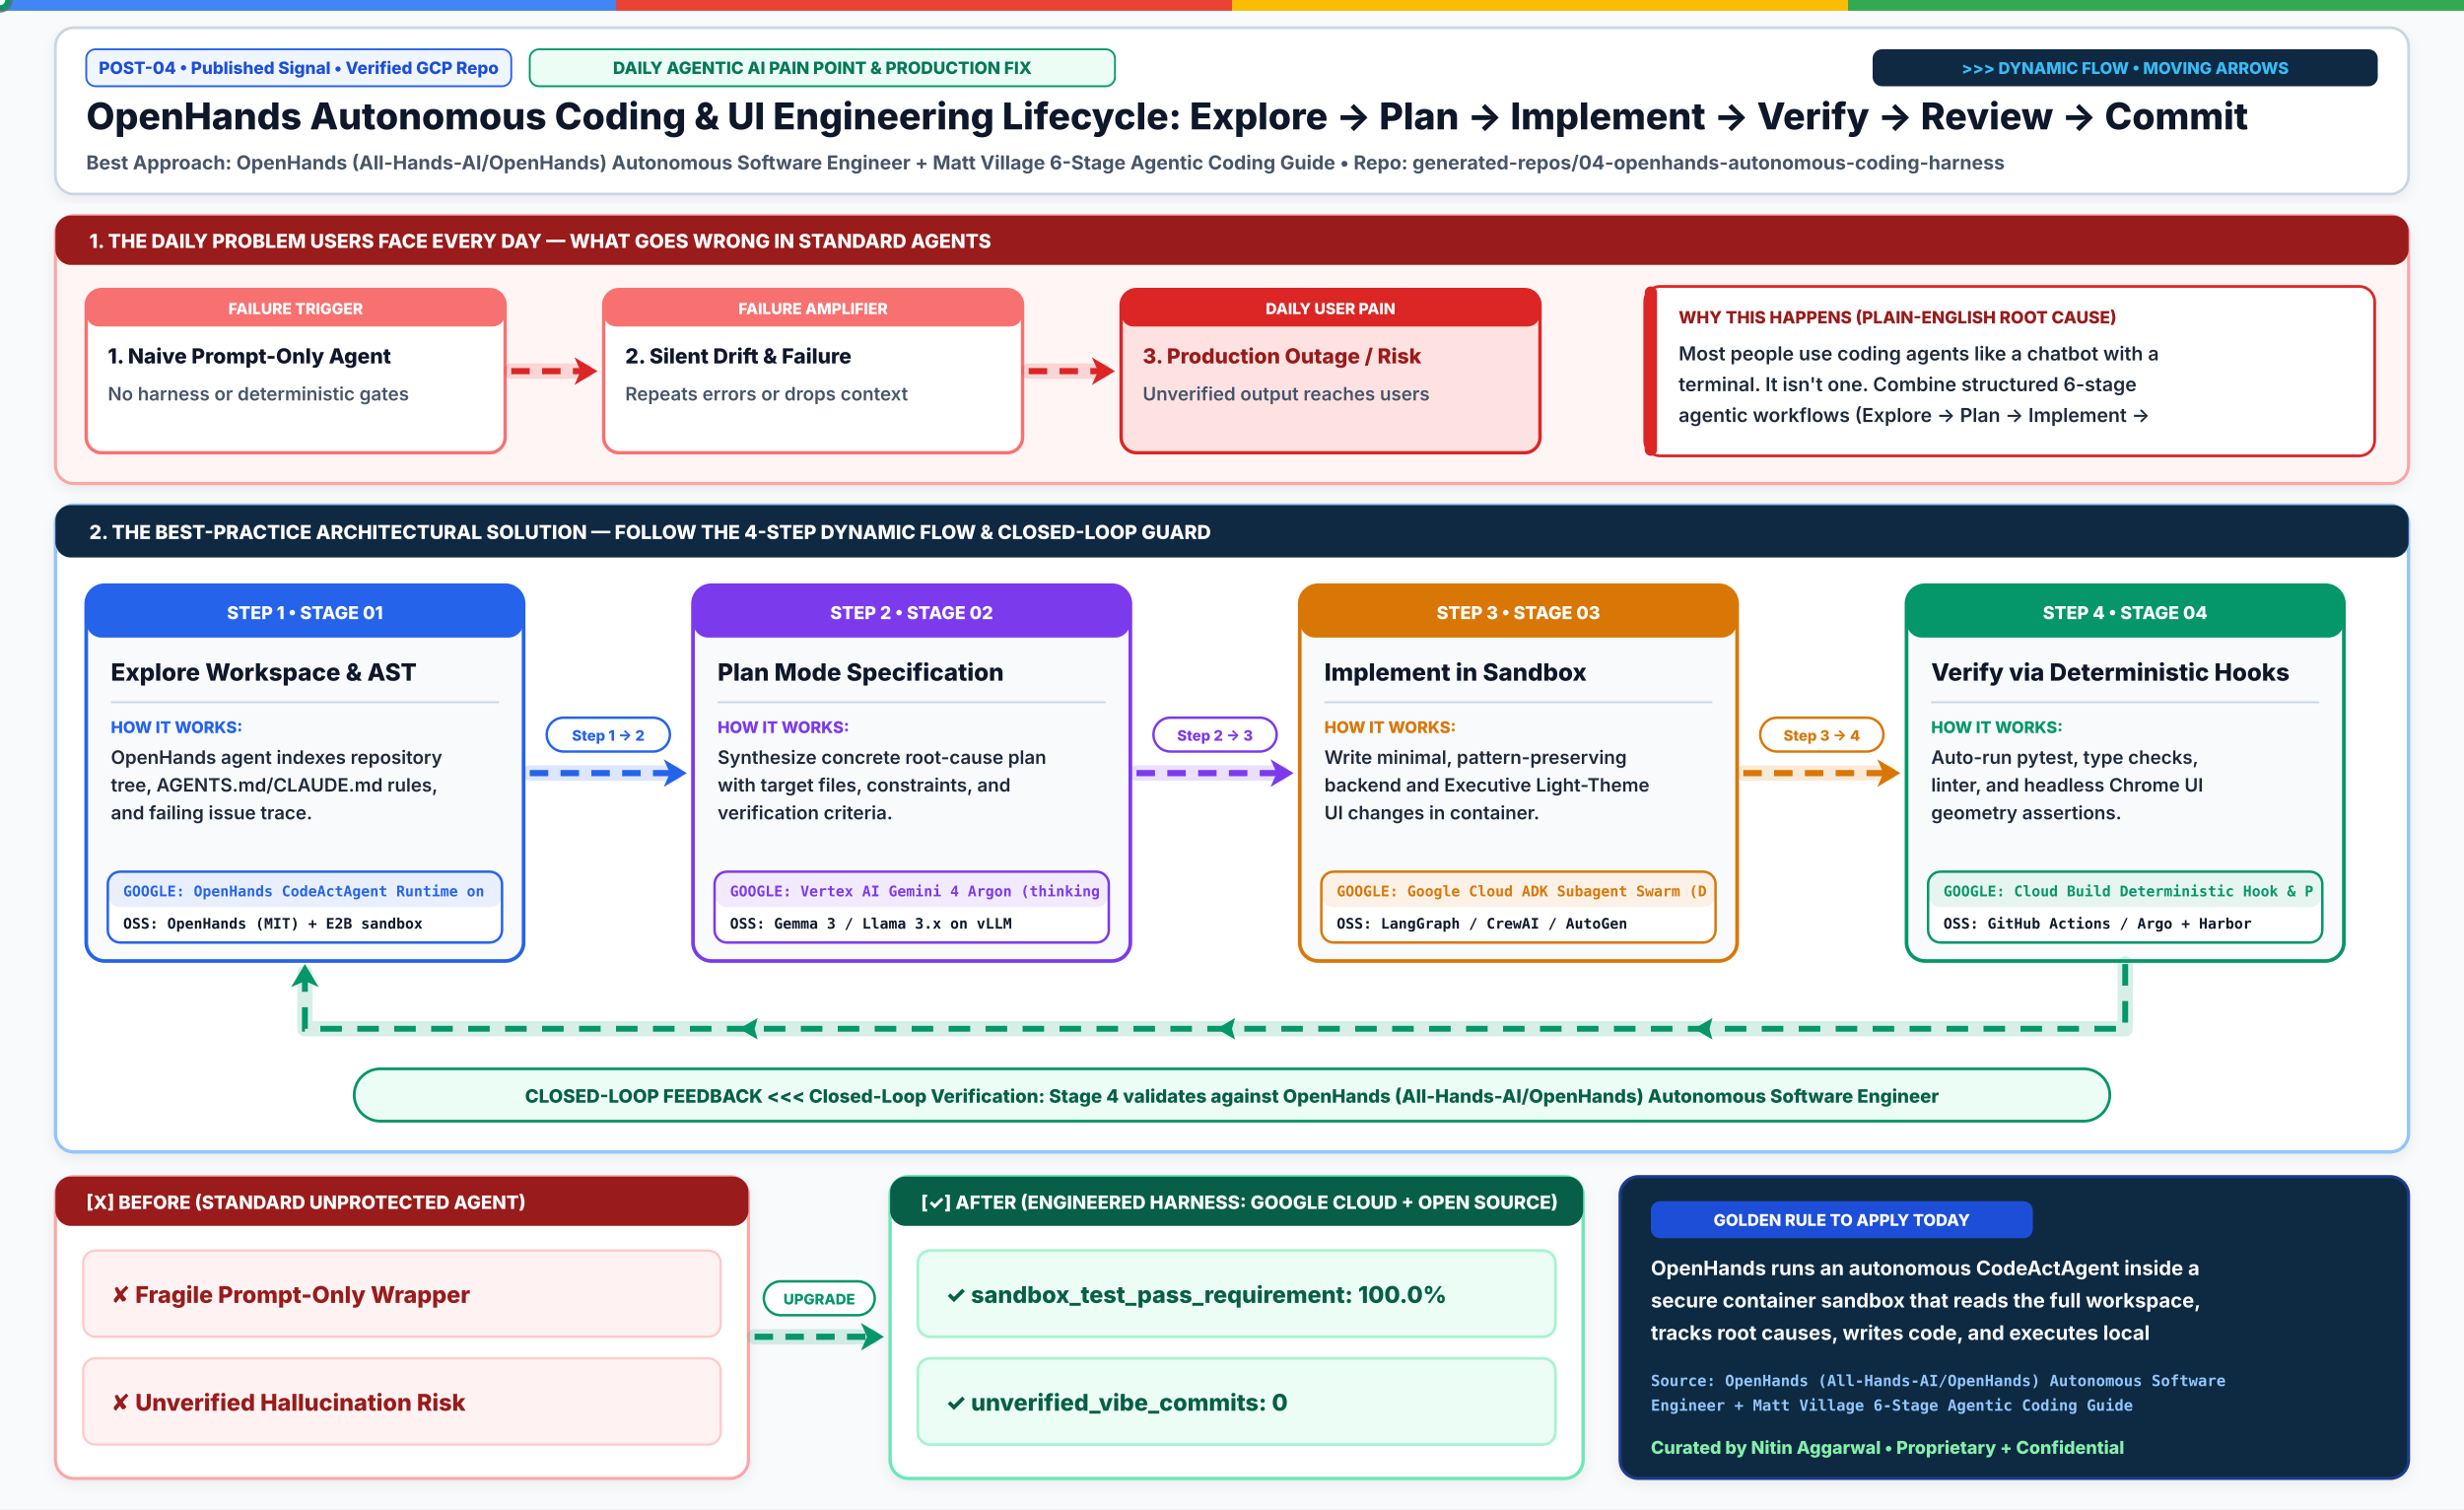
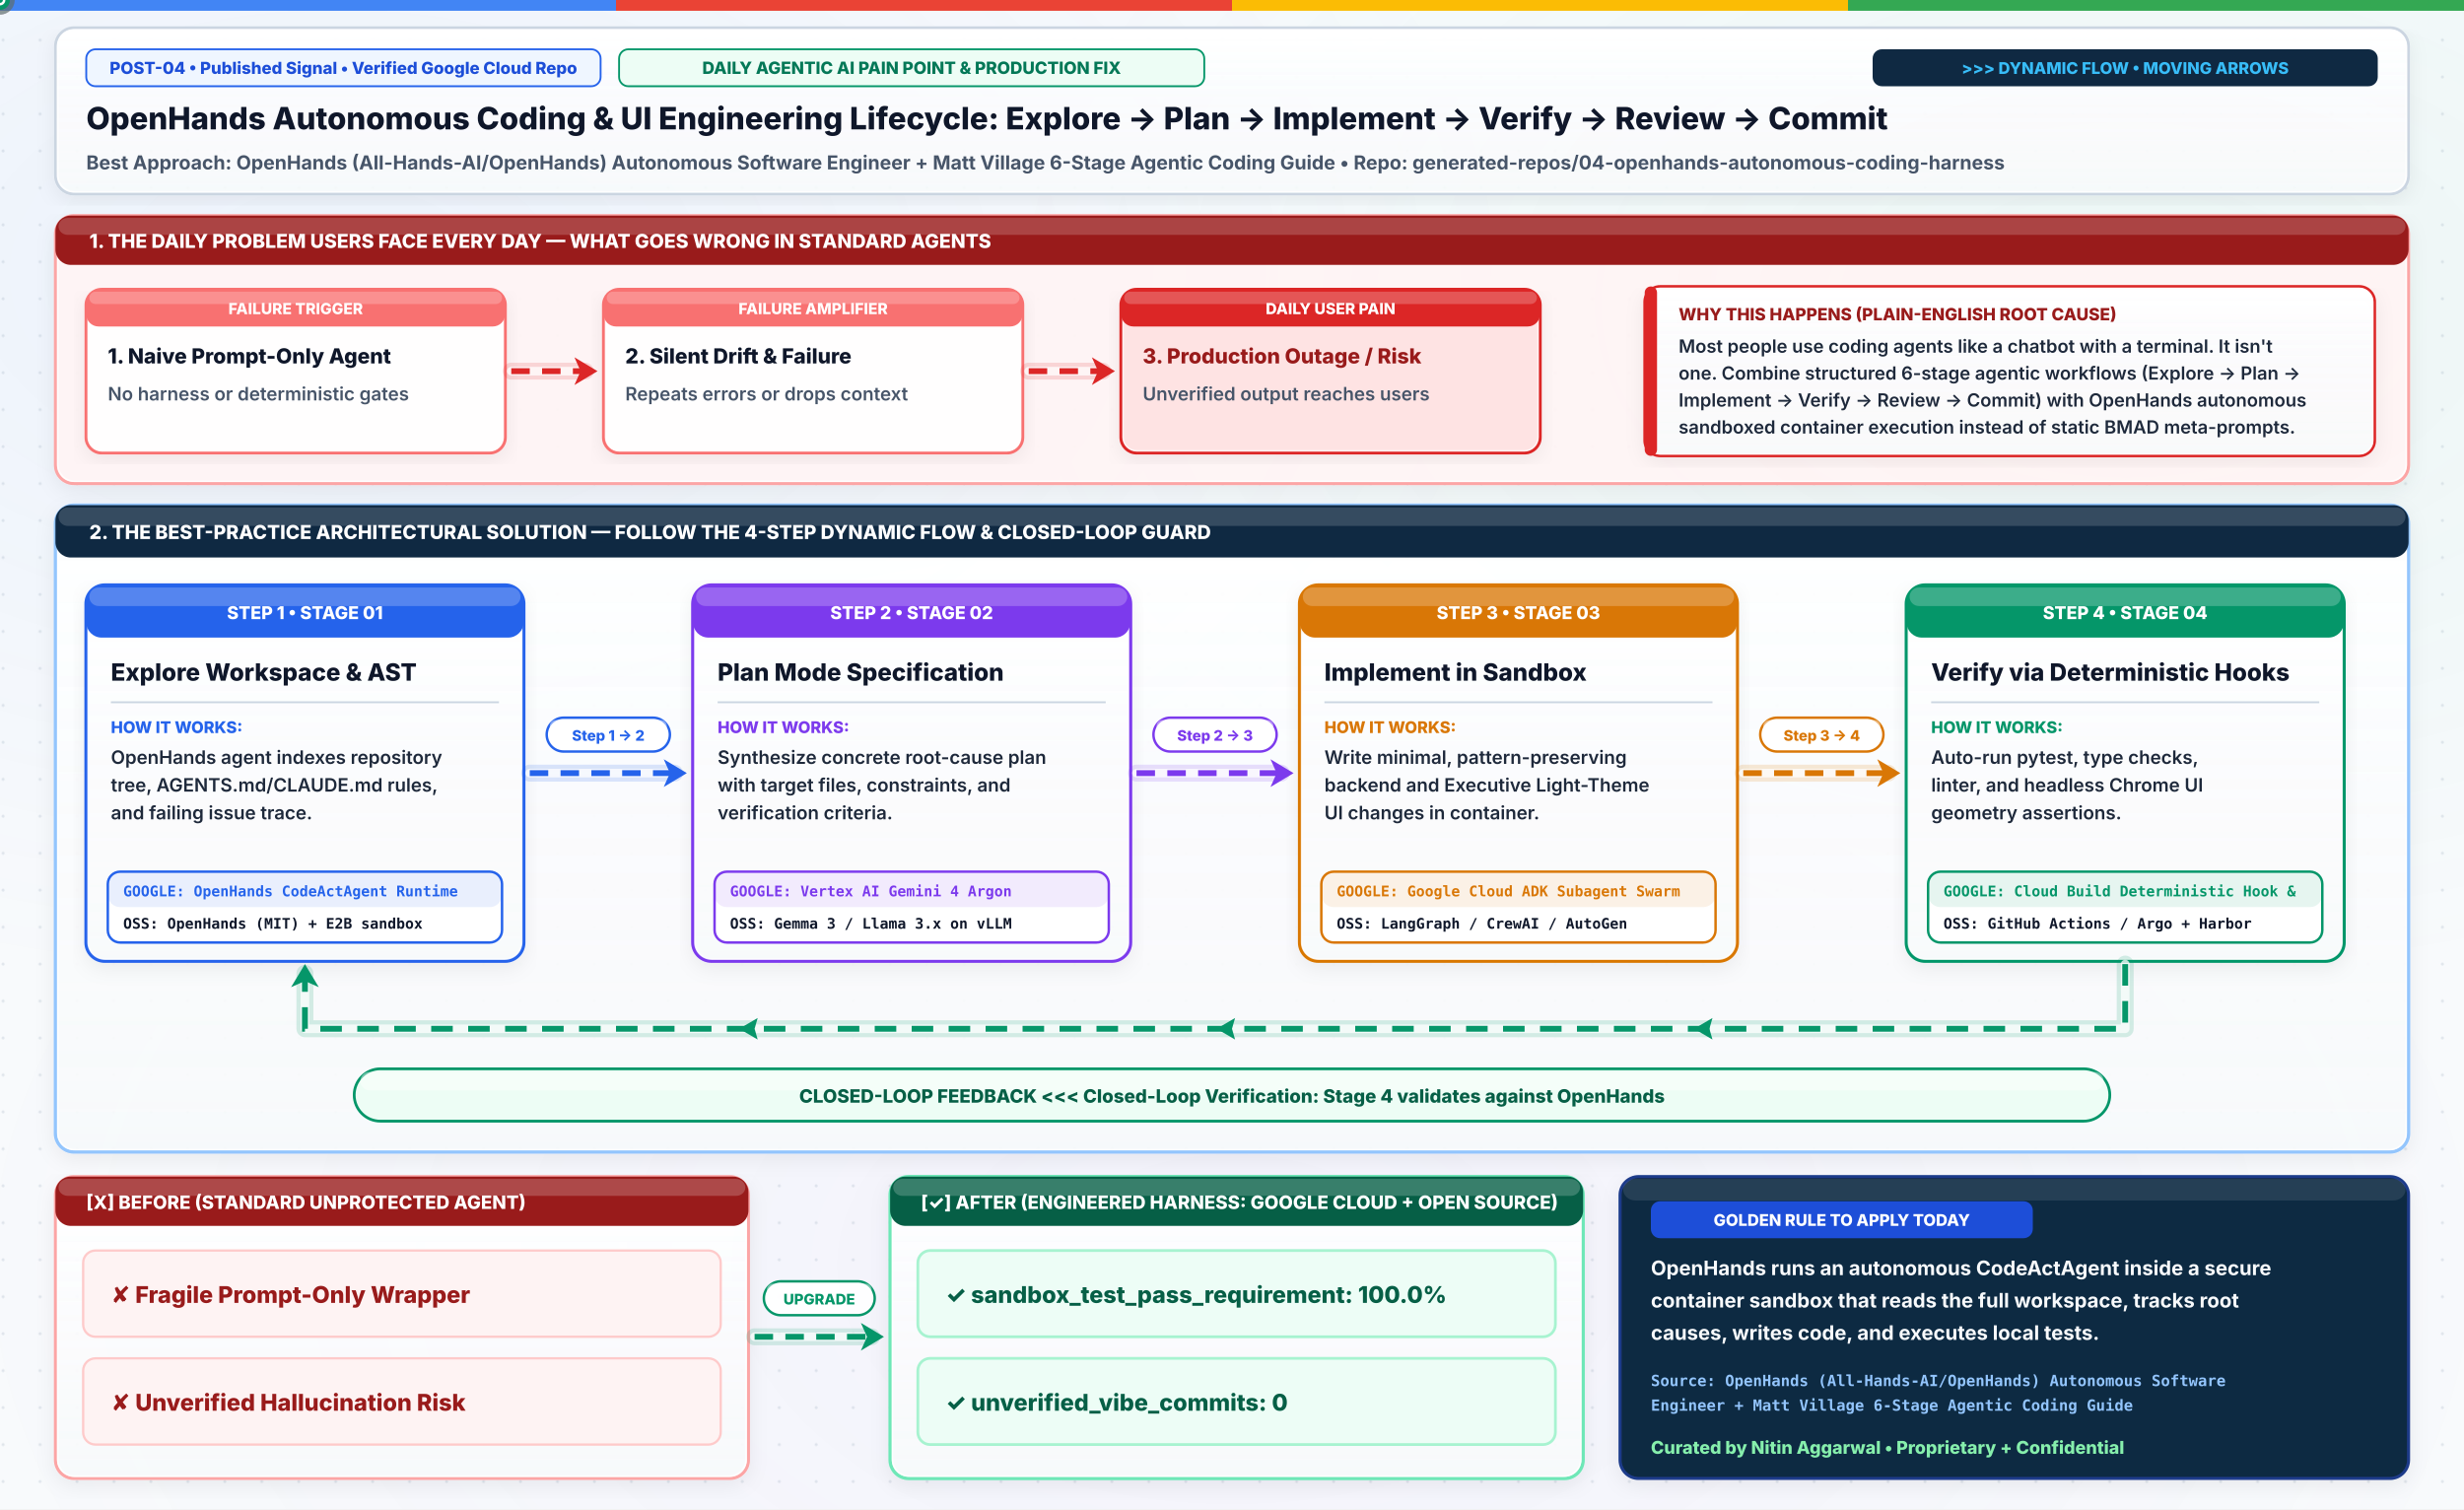
<svg xmlns="http://www.w3.org/2000/svg" viewBox="0 0 1600 980" width="1600" height="980">
  <defs>
-     <filter id="cardShadow" x="-2%" y="-2%" width="104%" height="108%">
-       <feDropShadow dx="0" dy="3" stdDeviation="4" flood-color="#0F172A" flood-opacity="0.06" />
+     <filter id="cardShadow" x="-3%" y="-3%" width="106%" height="110%">
+       <feDropShadow dx="0" dy="4" stdDeviation="6" flood-color="#0F172A" flood-opacity="0.065" />
    </filter>
+     <linearGradient id="glassCardGrad" x1="0" y1="0" x2="0" y2="1">
+       <stop offset="0%" stop-color="#FFFFFF" stop-opacity="0.96" />
+       <stop offset="100%" stop-color="#F8FAFC" stop-opacity="0.90" />
+     </linearGradient>
+     <linearGradient id="glassSheen" x1="0" y1="0" x2="0" y2="1">
+       <stop offset="0%" stop-color="#FFFFFF" stop-opacity="0.72" />
+       <stop offset="100%" stop-color="#FFFFFF" stop-opacity="0.0" />
+     </linearGradient>
+     <radialGradient id="meshBlue" cx="14%" cy="18%" r="48%">
+       <stop offset="0%" stop-color="#4285F4" stop-opacity="0.065" />
+       <stop offset="100%" stop-color="#4285F4" stop-opacity="0.0" />
+     </radialGradient>
+     <radialGradient id="meshEmerald" cx="86%" cy="20%" r="46%">
+       <stop offset="0%" stop-color="#10B981" stop-opacity="0.055" />
+       <stop offset="100%" stop-color="#10B981" stop-opacity="0.0" />
+     </radialGradient>
+     <radialGradient id="meshViolet" cx="50%" cy="84%" r="52%">
+       <stop offset="0%" stop-color="#8B5CF6" stop-opacity="0.048" />
+       <stop offset="100%" stop-color="#8B5CF6" stop-opacity="0.0" />
+     </radialGradient>
+     <pattern id="archGrid" width="24" height="24" patternUnits="userSpaceOnUse">
+       <circle cx="2" cy="2" r="1" fill="#94A3B8" fill-opacity="0.22" />
+     </pattern>
    <style>
    @keyframes arrowStream {
      from { stroke-dashoffset: 40; }
      to   { stroke-dashoffset: 0; }
    }
    @keyframes returnStream {
      from { stroke-dashoffset: 0; }
      to   { stroke-dashoffset: 48; }
    }
    @keyframes pulseGlow {
      0%, 100% { stroke-width: 2.4px; }
      50%      { stroke-width: 4.2px; }
    }
    .moving-arrow-line {
      animation: arrowStream 1.0s linear infinite;
    }
    .moving-return-line {
      animation: returnStream 1.2s linear infinite;
    }
    .step-card-animated {
      animation: pulseGlow 2.4s ease-in-out infinite;
    }
  </style>
  </defs>
  <rect x="0" y="0" width="1600" height="980" fill="#F8FAFC" />
+   <rect x="0" y="0" width="1600" height="980" fill="url(#meshBlue)" />
+   <rect x="0" y="0" width="1600" height="980" fill="url(#meshEmerald)" />
+   <rect x="0" y="0" width="1600" height="980" fill="url(#meshViolet)" />
+   <rect x="0" y="0" width="1600" height="980" fill="url(#archGrid)" />
  <rect x="0" y="0" width="400" height="7" fill="#4285F4" />
  <rect x="400" y="0" width="400" height="7" fill="#EA4335" />
  <rect x="800" y="0" width="400" height="7" fill="#FBBC04" />
  <rect x="1200" y="0" width="400" height="7" fill="#34A853" />
-   <rect x="36" y="18" width="1528" height="108" rx="12" fill="#FFFFFF" stroke="#CBD5E1" stroke-width="1.8" filter="url(#cardShadow)" />
-   <rect x="56" y="32" width="276" height="24" rx="6" fill="#EFF6FF" stroke="#2563EB" stroke-width="1.2" />
-   <text x="194" y="48" font-family="Inter, sans-serif" font-size="11" font-weight="800" fill="#1D4ED8" text-anchor="middle">POST-04 • Published Signal • Verified GCP Repo</text>
-   <rect x="344" y="32" width="380" height="24" rx="6" fill="#ECFDF5" stroke="#059669" stroke-width="1.2" />
-   <text x="534" y="48" font-family="Inter, sans-serif" font-size="11" font-weight="800" fill="#047857" text-anchor="middle">DAILY AGENTIC AI PAIN POINT &amp; PRODUCTION FIX</text>
+   <rect x="36" y="18" width="1528" height="108" rx="12" fill="url(#glassCardGrad)" stroke="#CBD5E1" stroke-width="1.8" filter="url(#cardShadow)" />
+   <rect x="37.5" y="19.5" width="1525" height="105" rx="11" fill="none" stroke="#FFFFFF" stroke-opacity="0.85" stroke-width="1" />
+   <rect x="38" y="20" width="1524" height="18" rx="10" fill="url(#glassSheen)" />
+   <rect x="56" y="32" width="334" height="24" rx="6" fill="#EFF6FF" fill-opacity="0.95" stroke="#2563EB" stroke-width="1.2" />
+   <text x="223" y="48" font-family="Inter, sans-serif" font-size="10.8" font-weight="800" fill="#1D4ED8" text-anchor="middle">POST-04 • Published Signal • Verified Google Cloud Repo</text>
+   <rect x="402" y="32" width="380" height="24" rx="6" fill="#ECFDF5" fill-opacity="0.95" stroke="#059669" stroke-width="1.2" />
+   <text x="592" y="48" font-family="Inter, sans-serif" font-size="11" font-weight="800" fill="#047857" text-anchor="middle">DAILY AGENTIC AI PAIN POINT &amp; PRODUCTION FIX</text>
  <rect x="1216" y="32" width="328" height="24" rx="6" fill="#0F2942" />
  <text x="1380" y="48" font-family="Inter, sans-serif" font-size="10.5" font-weight="800" fill="#38BDF8" text-anchor="middle">&gt;&gt;&gt; DYNAMIC FLOW • MOVING ARROWS</text>
-   <text x="56" y="84" font-family="Inter, sans-serif" font-size="24" font-weight="800" fill="#0F172A">OpenHands Autonomous Coding &amp; UI Engineering Lifecycle: Explore -&gt; Plan -&gt; Implement -&gt; Verify -&gt; Review -&gt; Commit</text>
+   <text x="56" y="84" font-family="Inter, sans-serif" font-size="20" font-weight="800" fill="#0F172A">OpenHands Autonomous Coding &amp; UI Engineering Lifecycle: Explore -&gt; Plan -&gt; Implement -&gt; Verify -&gt; Review -&gt; Commit</text>
  <text x="56" y="110" font-family="Inter, sans-serif" font-size="12.5" font-weight="700" fill="#475569">Best Approach: OpenHands (All-Hands-AI/OpenHands) Autonomous Software Engineer + Matt Village 6-Stage Agentic Coding Guide  •  Repo: generated-repos/04-openhands-autonomous-coding-harness</text>
-   <rect x="36" y="140" width="1528" height="174" rx="12" fill="#FFF5F5" stroke="#FCA5A5" stroke-width="2" filter="url(#cardShadow)" />
+   <rect x="36" y="140" width="1528" height="174" rx="12" fill="#FFF5F5" fill-opacity="0.93" stroke="#FCA5A5" stroke-width="2" filter="url(#cardShadow)" />
+   <rect x="37.5" y="141.5" width="1525" height="171" rx="11" fill="none" stroke="#FFFFFF" stroke-opacity="0.82" stroke-width="1" />
  <rect x="36" y="140" width="1528" height="32" rx="10" fill="#991B1B" />
+   <rect x="38" y="141.5" width="1524" height="11" rx="6" fill="#FFFFFF" fill-opacity="0.18" />
  <text x="58" y="161" font-family="Inter, sans-serif" font-size="12.5" font-weight="800" fill="#FFFFFF">1. THE DAILY PROBLEM USERS FACE EVERY DAY — WHAT GOES WRONG IN STANDARD AGENTS</text>
-   <rect x="56" y="188" width="272" height="106" rx="10" fill="#FFFFFF" stroke="#F87171" stroke-width="2.2" />
+   <rect x="56" y="188" width="272" height="106" rx="10" fill="#FFFFFF" fill-opacity="0.94" stroke="#F87171" stroke-width="2.2" filter="url(#cardShadow)" />
+   <rect x="57.2" y="189.2" width="269.6" height="103.6" rx="9" fill="none" stroke="#FFFFFF" stroke-opacity="0.82" stroke-width="1" />
  <rect x="56" y="188" width="272" height="24" rx="8" fill="#F87171" />
+   <rect x="58" y="189.4" width="268" height="8" rx="4" fill="#FFFFFF" fill-opacity="0.22" />
  <text x="192" y="204" font-family="Inter, sans-serif" font-size="10" font-weight="800" fill="#FFFFFF" text-anchor="middle">FAILURE TRIGGER</text>
  <text x="70" y="236" font-family="Inter, sans-serif" font-size="13.5" font-weight="800" fill="#0F172A">1. Naive Prompt-Only Agent</text>
  <text x="70" y="260" font-family="Inter, sans-serif" font-size="12" font-weight="600" fill="#475569">No harness or deterministic gates</text>
-   <line x1="332" y1="241" x2="380" y2="241" stroke="#DC2626" stroke-opacity="0.16" stroke-width="10" stroke-linecap="round" />
-   <line x1="332" y1="241" x2="380" y2="241" class="moving-arrow-line" stroke="#DC2626" stroke-width="4" stroke-dasharray="12 8" stroke-dashoffset="0.0" />
+   <line x1="332" y1="241" x2="380" y2="241" stroke="#DC2626" stroke-opacity="0.16" stroke-width="11" stroke-linecap="round" />
+   <line x1="332" y1="241" x2="380" y2="241" stroke="#FFFFFF" stroke-opacity="0.76" stroke-width="5.6" stroke-linecap="round" />
+   <line x1="332" y1="241" x2="380" y2="241" class="moving-arrow-line" stroke="#DC2626" stroke-width="3.8" stroke-dasharray="12 8" stroke-dashoffset="0.0" />
  <polygon points="388,241 373,232 377,241 373,250" fill="#DC2626" />
  <path id="prob_arr_0_path" d="M 336 241 L 376 241" fill="none" stroke="none" />
  <g>
-     <circle r="8" fill="#DC2626" fill-opacity="0.26" />
-     <circle r="4.8" fill="#FFFFFF" stroke="#DC2626" stroke-width="2.8" />
+     <circle r="9.5" fill="#DC2626" fill-opacity="0.16" />
+     <circle r="6.4" fill="#DC2626" fill-opacity="0.30" />
+     <circle r="4.8" fill="#FFFFFF" stroke="#DC2626" stroke-width="2.6" />
+     <circle r="1.9" fill="#DC2626" />
    <animateMotion dur="1.3s" repeatCount="indefinite">
      <mpath href="#prob_arr_0_path" />
    </animateMotion>
  </g>
-   <rect x="392" y="188" width="272" height="106" rx="10" fill="#FFFFFF" stroke="#F87171" stroke-width="2.2" />
+   <rect x="392" y="188" width="272" height="106" rx="10" fill="#FFFFFF" fill-opacity="0.94" stroke="#F87171" stroke-width="2.2" filter="url(#cardShadow)" />
+   <rect x="393.2" y="189.2" width="269.6" height="103.6" rx="9" fill="none" stroke="#FFFFFF" stroke-opacity="0.82" stroke-width="1" />
  <rect x="392" y="188" width="272" height="24" rx="8" fill="#F87171" />
+   <rect x="394" y="189.4" width="268" height="8" rx="4" fill="#FFFFFF" fill-opacity="0.22" />
  <text x="528" y="204" font-family="Inter, sans-serif" font-size="10" font-weight="800" fill="#FFFFFF" text-anchor="middle">FAILURE AMPLIFIER</text>
  <text x="406" y="236" font-family="Inter, sans-serif" font-size="13.5" font-weight="800" fill="#0F172A">2. Silent Drift &amp; Failure</text>
  <text x="406" y="260" font-family="Inter, sans-serif" font-size="12" font-weight="600" fill="#475569">Repeats errors or drops context</text>
-   <line x1="668" y1="241" x2="716" y2="241" stroke="#DC2626" stroke-opacity="0.16" stroke-width="10" stroke-linecap="round" />
-   <line x1="668" y1="241" x2="716" y2="241" class="moving-arrow-line" stroke="#DC2626" stroke-width="4" stroke-dasharray="12 8" stroke-dashoffset="0.0" />
+   <line x1="668" y1="241" x2="716" y2="241" stroke="#DC2626" stroke-opacity="0.16" stroke-width="11" stroke-linecap="round" />
+   <line x1="668" y1="241" x2="716" y2="241" stroke="#FFFFFF" stroke-opacity="0.76" stroke-width="5.6" stroke-linecap="round" />
+   <line x1="668" y1="241" x2="716" y2="241" class="moving-arrow-line" stroke="#DC2626" stroke-width="3.8" stroke-dasharray="12 8" stroke-dashoffset="0.0" />
  <polygon points="724,241 709,232 713,241 709,250" fill="#DC2626" />
  <path id="prob_arr_1_path" d="M 672 241 L 712 241" fill="none" stroke="none" />
  <g>
-     <circle r="8" fill="#DC2626" fill-opacity="0.26" />
-     <circle r="4.8" fill="#FFFFFF" stroke="#DC2626" stroke-width="2.8" />
+     <circle r="9.5" fill="#DC2626" fill-opacity="0.16" />
+     <circle r="6.4" fill="#DC2626" fill-opacity="0.30" />
+     <circle r="4.8" fill="#FFFFFF" stroke="#DC2626" stroke-width="2.6" />
+     <circle r="1.9" fill="#DC2626" />
    <animateMotion dur="1.3s" repeatCount="indefinite">
      <mpath href="#prob_arr_1_path" />
    </animateMotion>
  </g>
-   <rect x="728" y="188" width="272" height="106" rx="10" fill="#FEE2E2" stroke="#DC2626" stroke-width="2.2" />
+   <rect x="728" y="188" width="272" height="106" rx="10" fill="#FEE2E2" fill-opacity="0.94" stroke="#DC2626" stroke-width="2.2" filter="url(#cardShadow)" />
+   <rect x="729.2" y="189.2" width="269.6" height="103.6" rx="9" fill="none" stroke="#FFFFFF" stroke-opacity="0.82" stroke-width="1" />
  <rect x="728" y="188" width="272" height="24" rx="8" fill="#DC2626" />
+   <rect x="730" y="189.4" width="268" height="8" rx="4" fill="#FFFFFF" fill-opacity="0.22" />
  <text x="864" y="204" font-family="Inter, sans-serif" font-size="10" font-weight="800" fill="#FFFFFF" text-anchor="middle">DAILY USER PAIN</text>
  <text x="742" y="236" font-family="Inter, sans-serif" font-size="13.5" font-weight="800" fill="#991B1B">3. Production Outage / Risk</text>
  <text x="742" y="260" font-family="Inter, sans-serif" font-size="12" font-weight="600" fill="#475569">Unverified output reaches users</text>
-   <rect x="1068" y="186" width="474" height="110" rx="10" fill="#FFFFFF" stroke="#DC2626" stroke-width="1.8" />
+   <rect x="1068" y="186" width="474" height="110" rx="10" fill="url(#glassCardGrad)" stroke="#DC2626" stroke-width="1.8" filter="url(#cardShadow)" />
+   <rect x="1069.2" y="187.2" width="471.6" height="107.6" rx="9" fill="none" stroke="#FFFFFF" stroke-opacity="0.85" stroke-width="1" />
  <rect x="1068" y="186" width="8" height="110" rx="4" fill="#DC2626" />
-   <text x="1090" y="210" font-family="Inter, sans-serif" font-size="11" font-weight="800" fill="#991B1B">WHY THIS HAPPENS (PLAIN-ENGLISH ROOT CAUSE)</text>
-   <text x="1090" y="234" font-family="Inter, sans-serif" font-size="12.5" font-weight="600" fill="#1E293B">Most people use coding agents like a chatbot with a</text>
-   <text x="1090" y="254" font-family="Inter, sans-serif" font-size="12.5" font-weight="600" fill="#1E293B">terminal. It isn't one. Combine structured 6-stage</text>
-   <text x="1090" y="274" font-family="Inter, sans-serif" font-size="12.5" font-weight="600" fill="#1E293B">agentic workflows (Explore -&gt; Plan -&gt; Implement -&gt;</text>
-   <rect x="36" y="328" width="1528" height="420" rx="12" fill="#FFFFFF" stroke="#93C5FD" stroke-width="2.2" filter="url(#cardShadow)" />
+   <text x="1090" y="208" font-family="Inter, sans-serif" font-size="11" font-weight="800" fill="#991B1B">WHY THIS HAPPENS (PLAIN-ENGLISH ROOT CAUSE)</text>
+   <text x="1090" y="229.0" font-family="Inter, sans-serif" font-size="11.8" font-weight="600" fill="#1E293B">Most people use coding agents like a chatbot with a terminal. It isn't</text>
+   <text x="1090" y="246.5" font-family="Inter, sans-serif" font-size="11.8" font-weight="600" fill="#1E293B">one. Combine structured 6-stage agentic workflows (Explore -&gt; Plan -&gt;</text>
+   <text x="1090" y="264.0" font-family="Inter, sans-serif" font-size="11.8" font-weight="600" fill="#1E293B">Implement -&gt; Verify -&gt; Review -&gt; Commit) with OpenHands autonomous</text>
+   <text x="1090" y="281.5" font-family="Inter, sans-serif" font-size="11.8" font-weight="600" fill="#1E293B">sandboxed container execution instead of static BMAD meta-prompts.</text>
+   <rect x="36" y="328" width="1528" height="420" rx="12" fill="url(#glassCardGrad)" stroke="#93C5FD" stroke-width="2.2" filter="url(#cardShadow)" />
+   <rect x="37.5" y="329.5" width="1525" height="417" rx="11" fill="none" stroke="#FFFFFF" stroke-opacity="0.85" stroke-width="1" />
  <rect x="36" y="328" width="1528" height="34" rx="10" fill="#0F2942" />
+   <rect x="38" y="329.5" width="1524" height="12" rx="6" fill="#FFFFFF" fill-opacity="0.16" />
  <text x="58" y="350" font-family="Inter, sans-serif" font-size="12.5" font-weight="800" fill="#FFFFFF">2. THE BEST-PRACTICE ARCHITECTURAL SOLUTION — FOLLOW THE 4-STEP DYNAMIC FLOW &amp; CLOSED-LOOP GUARD</text>
-   <rect x="56" y="380" width="284" height="244" rx="12" class="step-card-animated" fill="#F8FAFC" stroke="#2563EB" stroke-width="2.4" />
+   <rect x="56" y="380" width="284" height="244" rx="12" class="step-card-animated" fill="url(#glassCardGrad)" stroke="#2563EB" stroke-width="2.4" filter="url(#cardShadow)" />
+   <rect x="57.2" y="381.2" width="281.6" height="241.6" rx="11" fill="none" stroke="#FFFFFF" stroke-opacity="0.85" stroke-width="1" />
  <rect x="56" y="380" width="284" height="34" rx="10" fill="#2563EB" />
+   <rect x="58" y="381.5" width="280" height="12" rx="6" fill="#FFFFFF" fill-opacity="0.22" />
  <text x="198" y="402" font-family="Inter, sans-serif" font-size="11.5" font-weight="800" fill="#FFFFFF" text-anchor="middle">STEP 1 • STAGE 01</text>
  <text x="72" y="442" font-family="Inter, sans-serif" font-size="15.5" font-weight="800" fill="#0F172A">Explore Workspace &amp; AST</text>
  <line x1="72" y1="456" x2="324" y2="456" stroke="#CBD5E1" stroke-width="1.2" />
  <text x="72" y="476" font-family="Inter, sans-serif" font-size="10.5" font-weight="800" fill="#2563EB">HOW IT WORKS:</text>
  <text x="72" y="496" font-family="Inter, sans-serif" font-size="12" font-weight="600" fill="#1E293B">OpenHands agent indexes repository</text>
  <text x="72" y="514" font-family="Inter, sans-serif" font-size="12" font-weight="600" fill="#1E293B">tree, AGENTS.md/CLAUDE.md rules,</text>
  <text x="72" y="532" font-family="Inter, sans-serif" font-size="12" font-weight="600" fill="#1E293B">and failing issue trace.</text>
-   <rect x="70" y="566" width="256" height="46" rx="8" fill="#FFFFFF" stroke="#2563EB" stroke-width="1.6" />
+   <rect x="70" y="566" width="256" height="46" rx="8" fill="#FFFFFF" fill-opacity="0.95" stroke="#2563EB" stroke-width="1.6" />
  <rect x="70" y="566" width="256" height="23" rx="8" fill="#2563EB" fill-opacity="0.10" />
-   <text x="80" y="582" font-family="ui-monospace, monospace" font-size="9.5" font-weight="800" fill="#2563EB">GOOGLE: OpenHands CodeActAgent Runtime on </text>
+   <text x="80" y="582" font-family="ui-monospace, monospace" font-size="9.5" font-weight="800" fill="#2563EB">GOOGLE: OpenHands CodeActAgent Runtime</text>
  <text x="80" y="603" font-family="ui-monospace, monospace" font-size="9.5" font-weight="800" fill="#0F172A">OSS: OpenHands (MIT) + E2B sandbox</text>
-   <line x1="344" y1="502" x2="438" y2="502" stroke="#2563EB" stroke-opacity="0.16" stroke-width="10" stroke-linecap="round" />
-   <line x1="344" y1="502" x2="438" y2="502" class="moving-arrow-line" stroke="#2563EB" stroke-width="4" stroke-dasharray="12 8" stroke-dashoffset="0.0" />
+   <line x1="344" y1="502" x2="438" y2="502" stroke="#2563EB" stroke-opacity="0.16" stroke-width="11" stroke-linecap="round" />
+   <line x1="344" y1="502" x2="438" y2="502" stroke="#FFFFFF" stroke-opacity="0.76" stroke-width="5.6" stroke-linecap="round" />
+   <line x1="344" y1="502" x2="438" y2="502" class="moving-arrow-line" stroke="#2563EB" stroke-width="3.8" stroke-dasharray="12 8" stroke-dashoffset="0.0" />
  <polygon points="446,502 431,493 435,502 431,511" fill="#2563EB" />
-   <rect x="355" y="466" width="80" height="22" rx="11" fill="#FFFFFF" stroke="#2563EB" stroke-width="1.6" />
+   <rect x="355" y="466" width="80" height="22" rx="11" fill="#FFFFFF" fill-opacity="0.95" stroke="#2563EB" stroke-width="1.6" />
+   <rect x="357" y="467.5" width="76" height="8" rx="4" fill="#FFFFFF" fill-opacity="0.45" />
  <text x="395" y="481" font-family="Inter, sans-serif" font-size="9.5" font-weight="800" fill="#2563EB" text-anchor="middle">Step 1 -&gt; 2</text>
  <path id="sol_arr_0_path" d="M 348 502 L 434 502" fill="none" stroke="none" />
  <g>
-     <circle r="8" fill="#2563EB" fill-opacity="0.26" />
-     <circle r="4.8" fill="#FFFFFF" stroke="#2563EB" stroke-width="2.8" />
+     <circle r="9.5" fill="#2563EB" fill-opacity="0.16" />
+     <circle r="6.4" fill="#2563EB" fill-opacity="0.30" />
+     <circle r="4.8" fill="#FFFFFF" stroke="#2563EB" stroke-width="2.6" />
+     <circle r="1.9" fill="#2563EB" />
    <animateMotion dur="1.5s" repeatCount="indefinite">
      <mpath href="#sol_arr_0_path" />
    </animateMotion>
  </g>
-   <rect x="450" y="380" width="284" height="244" rx="12" class="step-card-animated" fill="#F8FAFC" stroke="#7C3AED" stroke-width="2.4" />
+   <rect x="450" y="380" width="284" height="244" rx="12" class="step-card-animated" fill="url(#glassCardGrad)" stroke="#7C3AED" stroke-width="2.4" filter="url(#cardShadow)" />
+   <rect x="451.2" y="381.2" width="281.6" height="241.6" rx="11" fill="none" stroke="#FFFFFF" stroke-opacity="0.85" stroke-width="1" />
  <rect x="450" y="380" width="284" height="34" rx="10" fill="#7C3AED" />
+   <rect x="452" y="381.5" width="280" height="12" rx="6" fill="#FFFFFF" fill-opacity="0.22" />
  <text x="592" y="402" font-family="Inter, sans-serif" font-size="11.5" font-weight="800" fill="#FFFFFF" text-anchor="middle">STEP 2 • STAGE 02</text>
  <text x="466" y="442" font-family="Inter, sans-serif" font-size="15.5" font-weight="800" fill="#0F172A">Plan Mode Specification</text>
  <line x1="466" y1="456" x2="718" y2="456" stroke="#CBD5E1" stroke-width="1.2" />
  <text x="466" y="476" font-family="Inter, sans-serif" font-size="10.5" font-weight="800" fill="#7C3AED">HOW IT WORKS:</text>
  <text x="466" y="496" font-family="Inter, sans-serif" font-size="12" font-weight="600" fill="#1E293B">Synthesize concrete root-cause plan</text>
  <text x="466" y="514" font-family="Inter, sans-serif" font-size="12" font-weight="600" fill="#1E293B">with target files, constraints, and</text>
  <text x="466" y="532" font-family="Inter, sans-serif" font-size="12" font-weight="600" fill="#1E293B">verification criteria.</text>
-   <rect x="464" y="566" width="256" height="46" rx="8" fill="#FFFFFF" stroke="#7C3AED" stroke-width="1.6" />
+   <rect x="464" y="566" width="256" height="46" rx="8" fill="#FFFFFF" fill-opacity="0.95" stroke="#7C3AED" stroke-width="1.6" />
  <rect x="464" y="566" width="256" height="23" rx="8" fill="#7C3AED" fill-opacity="0.10" />
-   <text x="474" y="582" font-family="ui-monospace, monospace" font-size="9.5" font-weight="800" fill="#7C3AED">GOOGLE: Vertex AI Gemini 4 Argon (thinking</text>
+   <text x="474" y="582" font-family="ui-monospace, monospace" font-size="9.5" font-weight="800" fill="#7C3AED">GOOGLE: Vertex AI Gemini 4 Argon</text>
  <text x="474" y="603" font-family="ui-monospace, monospace" font-size="9.5" font-weight="800" fill="#0F172A">OSS: Gemma 3 / Llama 3.x on vLLM</text>
-   <line x1="738" y1="502" x2="832" y2="502" stroke="#7C3AED" stroke-opacity="0.16" stroke-width="10" stroke-linecap="round" />
-   <line x1="738" y1="502" x2="832" y2="502" class="moving-arrow-line" stroke="#7C3AED" stroke-width="4" stroke-dasharray="12 8" stroke-dashoffset="0.0" />
+   <line x1="738" y1="502" x2="832" y2="502" stroke="#7C3AED" stroke-opacity="0.16" stroke-width="11" stroke-linecap="round" />
+   <line x1="738" y1="502" x2="832" y2="502" stroke="#FFFFFF" stroke-opacity="0.76" stroke-width="5.6" stroke-linecap="round" />
+   <line x1="738" y1="502" x2="832" y2="502" class="moving-arrow-line" stroke="#7C3AED" stroke-width="3.8" stroke-dasharray="12 8" stroke-dashoffset="0.0" />
  <polygon points="840,502 825,493 829,502 825,511" fill="#7C3AED" />
-   <rect x="749" y="466" width="80" height="22" rx="11" fill="#FFFFFF" stroke="#7C3AED" stroke-width="1.6" />
+   <rect x="749" y="466" width="80" height="22" rx="11" fill="#FFFFFF" fill-opacity="0.95" stroke="#7C3AED" stroke-width="1.6" />
+   <rect x="751" y="467.5" width="76" height="8" rx="4" fill="#FFFFFF" fill-opacity="0.45" />
  <text x="789" y="481" font-family="Inter, sans-serif" font-size="9.5" font-weight="800" fill="#7C3AED" text-anchor="middle">Step 2 -&gt; 3</text>
  <path id="sol_arr_1_path" d="M 742 502 L 828 502" fill="none" stroke="none" />
  <g>
-     <circle r="8" fill="#7C3AED" fill-opacity="0.26" />
-     <circle r="4.8" fill="#FFFFFF" stroke="#7C3AED" stroke-width="2.8" />
+     <circle r="9.5" fill="#7C3AED" fill-opacity="0.16" />
+     <circle r="6.4" fill="#7C3AED" fill-opacity="0.30" />
+     <circle r="4.8" fill="#FFFFFF" stroke="#7C3AED" stroke-width="2.6" />
+     <circle r="1.9" fill="#7C3AED" />
    <animateMotion dur="1.5s" repeatCount="indefinite">
      <mpath href="#sol_arr_1_path" />
    </animateMotion>
  </g>
-   <rect x="844" y="380" width="284" height="244" rx="12" class="step-card-animated" fill="#F8FAFC" stroke="#D97706" stroke-width="2.4" />
+   <rect x="844" y="380" width="284" height="244" rx="12" class="step-card-animated" fill="url(#glassCardGrad)" stroke="#D97706" stroke-width="2.4" filter="url(#cardShadow)" />
+   <rect x="845.2" y="381.2" width="281.6" height="241.6" rx="11" fill="none" stroke="#FFFFFF" stroke-opacity="0.85" stroke-width="1" />
  <rect x="844" y="380" width="284" height="34" rx="10" fill="#D97706" />
+   <rect x="846" y="381.5" width="280" height="12" rx="6" fill="#FFFFFF" fill-opacity="0.22" />
  <text x="986" y="402" font-family="Inter, sans-serif" font-size="11.5" font-weight="800" fill="#FFFFFF" text-anchor="middle">STEP 3 • STAGE 03</text>
  <text x="860" y="442" font-family="Inter, sans-serif" font-size="15.5" font-weight="800" fill="#0F172A">Implement in Sandbox</text>
  <line x1="860" y1="456" x2="1112" y2="456" stroke="#CBD5E1" stroke-width="1.2" />
  <text x="860" y="476" font-family="Inter, sans-serif" font-size="10.5" font-weight="800" fill="#D97706">HOW IT WORKS:</text>
  <text x="860" y="496" font-family="Inter, sans-serif" font-size="12" font-weight="600" fill="#1E293B">Write minimal, pattern-preserving</text>
  <text x="860" y="514" font-family="Inter, sans-serif" font-size="12" font-weight="600" fill="#1E293B">backend and Executive Light-Theme</text>
  <text x="860" y="532" font-family="Inter, sans-serif" font-size="12" font-weight="600" fill="#1E293B">UI changes in container.</text>
-   <rect x="858" y="566" width="256" height="46" rx="8" fill="#FFFFFF" stroke="#D97706" stroke-width="1.6" />
+   <rect x="858" y="566" width="256" height="46" rx="8" fill="#FFFFFF" fill-opacity="0.95" stroke="#D97706" stroke-width="1.6" />
  <rect x="858" y="566" width="256" height="23" rx="8" fill="#D97706" fill-opacity="0.10" />
-   <text x="868" y="582" font-family="ui-monospace, monospace" font-size="9.5" font-weight="800" fill="#D97706">GOOGLE: Google Cloud ADK Subagent Swarm (D</text>
+   <text x="868" y="582" font-family="ui-monospace, monospace" font-size="9.5" font-weight="800" fill="#D97706">GOOGLE: Google Cloud ADK Subagent Swarm</text>
  <text x="868" y="603" font-family="ui-monospace, monospace" font-size="9.5" font-weight="800" fill="#0F172A">OSS: LangGraph / CrewAI / AutoGen</text>
-   <line x1="1132" y1="502" x2="1226" y2="502" stroke="#D97706" stroke-opacity="0.16" stroke-width="10" stroke-linecap="round" />
-   <line x1="1132" y1="502" x2="1226" y2="502" class="moving-arrow-line" stroke="#D97706" stroke-width="4" stroke-dasharray="12 8" stroke-dashoffset="0.0" />
+   <line x1="1132" y1="502" x2="1226" y2="502" stroke="#D97706" stroke-opacity="0.16" stroke-width="11" stroke-linecap="round" />
+   <line x1="1132" y1="502" x2="1226" y2="502" stroke="#FFFFFF" stroke-opacity="0.76" stroke-width="5.6" stroke-linecap="round" />
+   <line x1="1132" y1="502" x2="1226" y2="502" class="moving-arrow-line" stroke="#D97706" stroke-width="3.8" stroke-dasharray="12 8" stroke-dashoffset="0.0" />
  <polygon points="1234,502 1219,493 1223,502 1219,511" fill="#D97706" />
-   <rect x="1143" y="466" width="80" height="22" rx="11" fill="#FFFFFF" stroke="#D97706" stroke-width="1.6" />
+   <rect x="1143" y="466" width="80" height="22" rx="11" fill="#FFFFFF" fill-opacity="0.95" stroke="#D97706" stroke-width="1.6" />
+   <rect x="1145" y="467.5" width="76" height="8" rx="4" fill="#FFFFFF" fill-opacity="0.45" />
  <text x="1183" y="481" font-family="Inter, sans-serif" font-size="9.5" font-weight="800" fill="#D97706" text-anchor="middle">Step 3 -&gt; 4</text>
  <path id="sol_arr_2_path" d="M 1136 502 L 1222 502" fill="none" stroke="none" />
  <g>
-     <circle r="8" fill="#D97706" fill-opacity="0.26" />
-     <circle r="4.8" fill="#FFFFFF" stroke="#D97706" stroke-width="2.8" />
+     <circle r="9.5" fill="#D97706" fill-opacity="0.16" />
+     <circle r="6.4" fill="#D97706" fill-opacity="0.30" />
+     <circle r="4.8" fill="#FFFFFF" stroke="#D97706" stroke-width="2.6" />
+     <circle r="1.9" fill="#D97706" />
    <animateMotion dur="1.5s" repeatCount="indefinite">
      <mpath href="#sol_arr_2_path" />
    </animateMotion>
  </g>
-   <rect x="1238" y="380" width="284" height="244" rx="12" class="step-card-animated" fill="#F8FAFC" stroke="#059669" stroke-width="2.4" />
+   <rect x="1238" y="380" width="284" height="244" rx="12" class="step-card-animated" fill="url(#glassCardGrad)" stroke="#059669" stroke-width="2.4" filter="url(#cardShadow)" />
+   <rect x="1239.2" y="381.2" width="281.6" height="241.6" rx="11" fill="none" stroke="#FFFFFF" stroke-opacity="0.85" stroke-width="1" />
  <rect x="1238" y="380" width="284" height="34" rx="10" fill="#059669" />
+   <rect x="1240" y="381.5" width="280" height="12" rx="6" fill="#FFFFFF" fill-opacity="0.22" />
  <text x="1380" y="402" font-family="Inter, sans-serif" font-size="11.5" font-weight="800" fill="#FFFFFF" text-anchor="middle">STEP 4 • STAGE 04</text>
  <text x="1254" y="442" font-family="Inter, sans-serif" font-size="15.5" font-weight="800" fill="#0F172A">Verify via Deterministic Hooks</text>
  <line x1="1254" y1="456" x2="1506" y2="456" stroke="#CBD5E1" stroke-width="1.2" />
  <text x="1254" y="476" font-family="Inter, sans-serif" font-size="10.5" font-weight="800" fill="#059669">HOW IT WORKS:</text>
  <text x="1254" y="496" font-family="Inter, sans-serif" font-size="12" font-weight="600" fill="#1E293B">Auto-run pytest, type checks,</text>
  <text x="1254" y="514" font-family="Inter, sans-serif" font-size="12" font-weight="600" fill="#1E293B">linter, and headless Chrome UI</text>
  <text x="1254" y="532" font-family="Inter, sans-serif" font-size="12" font-weight="600" fill="#1E293B">geometry assertions.</text>
-   <rect x="1252" y="566" width="256" height="46" rx="8" fill="#FFFFFF" stroke="#059669" stroke-width="1.6" />
+   <rect x="1252" y="566" width="256" height="46" rx="8" fill="#FFFFFF" fill-opacity="0.95" stroke="#059669" stroke-width="1.6" />
  <rect x="1252" y="566" width="256" height="23" rx="8" fill="#059669" fill-opacity="0.10" />
-   <text x="1262" y="582" font-family="ui-monospace, monospace" font-size="9.5" font-weight="800" fill="#059669">GOOGLE: Cloud Build Deterministic Hook &amp; P</text>
+   <text x="1262" y="582" font-family="ui-monospace, monospace" font-size="9.5" font-weight="800" fill="#059669">GOOGLE: Cloud Build Deterministic Hook &amp;</text>
  <text x="1262" y="603" font-family="ui-monospace, monospace" font-size="9.5" font-weight="800" fill="#0F172A">OSS: GitHub Actions / Argo + Harbor</text>
-   <path d="M 1380 626 L 1380 668 L 198 668 L 198 632" fill="none" stroke="#059669" stroke-opacity="0.16" stroke-width="10" stroke-linecap="round" stroke-linejoin="round" />
+   <path d="M 1380 626 L 1380 668 L 198 668 L 198 632" fill="none" stroke="#059669" stroke-opacity="0.16" stroke-width="11" stroke-linecap="round" stroke-linejoin="round" />
+   <path d="M 1380 626 L 1380 668 L 198 668 L 198 632" fill="none" stroke="#FFFFFF" stroke-opacity="0.74" stroke-width="5.6" stroke-linecap="round" stroke-linejoin="round" />
  <path id="closed_loop_return_path" d="M 1380 626 L 1380 668 L 198 668 L 198 632" class="moving-return-line" fill="none" stroke="#059669" stroke-width="3.8" stroke-dasharray="14 10" stroke-dashoffset="0.0" />
  <polygon points="198,626 189,641 198,637 207,641" fill="#059669" />
  <polygon points="480,668 492,661 490,668 492,675" fill="#059669" />
  <polygon points="790,668 802,661 800,668 802,675" fill="#059669" />
  <polygon points="1100,668 1112,661 1110,668 1112,675" fill="#059669" />
-   <rect x="230" y="694" width="1140" height="34" rx="17" fill="#ECFDF5" stroke="#059669" stroke-width="1.8" />
-   <text x="800" y="716" font-family="Inter, sans-serif" font-size="12" font-weight="800" fill="#065F46" text-anchor="middle">CLOSED-LOOP FEEDBACK &lt;&lt;&lt; Closed-Loop Verification: Stage 4 validates against OpenHands (All-Hands-AI/OpenHands) Autonomous Software Engineer </text>
-   <g>
-     <circle r="8.5" fill="#059669" fill-opacity="0.26" />
-     <circle r="5" fill="#FFFFFF" stroke="#059669" stroke-width="2.8" />
+   <rect x="230" y="694" width="1140" height="34" rx="17" fill="#ECFDF5" fill-opacity="0.95" stroke="#059669" stroke-width="1.8" />
+   <rect x="234" y="696" width="1132" height="12" rx="6" fill="#FFFFFF" fill-opacity="0.42" />
+   <text x="800" y="716" font-family="Inter, sans-serif" font-size="12" font-weight="800" fill="#065F46" text-anchor="middle">CLOSED-LOOP FEEDBACK &lt;&lt;&lt; Closed-Loop Verification: Stage 4 validates against OpenHands</text>
+   <g>
+     <circle r="9.5" fill="#059669" fill-opacity="0.16" />
+     <circle r="6.4" fill="#059669" fill-opacity="0.30" />
+     <circle r="5" fill="#FFFFFF" stroke="#059669" stroke-width="2.6" />
+     <circle r="2" fill="#059669" />
    <animateMotion dur="2.8s" repeatCount="indefinite">
      <mpath href="#closed_loop_return_path" />
    </animateMotion>
  </g>
-   <rect x="36" y="764" width="450" height="196" rx="12" fill="#FFFFFF" stroke="#FCA5A5" stroke-width="2" filter="url(#cardShadow)" />
+   <rect x="36" y="764" width="450" height="196" rx="12" fill="url(#glassCardGrad)" stroke="#FCA5A5" stroke-width="2" filter="url(#cardShadow)" />
+   <rect x="37.5" y="765.5" width="447" height="193" rx="11" fill="none" stroke="#FFFFFF" stroke-opacity="0.85" stroke-width="1" />
  <rect x="36" y="764" width="450" height="32" rx="10" fill="#991B1B" />
+   <rect x="38" y="765.5" width="446" height="11" rx="6" fill="#FFFFFF" fill-opacity="0.20" />
  <text x="56" y="785" font-family="Inter, sans-serif" font-size="12" font-weight="800" fill="#FFFFFF">[X] BEFORE (STANDARD UNPROTECTED AGENT)</text>
-   <rect x="54" y="812" width="414" height="56" rx="8" fill="#FEF2F2" stroke="#FECACA" stroke-width="1.5" />
+   <rect x="54" y="812" width="414" height="56" rx="8" fill="#FEF2F2" fill-opacity="0.94" stroke="#FECACA" stroke-width="1.5" />
  <text x="72" y="846" font-family="Inter, sans-serif" font-size="15" font-weight="800" fill="#991B1B">✘ Fragile Prompt-Only Wrapper</text>
-   <rect x="54" y="882" width="414" height="56" rx="8" fill="#FEF2F2" stroke="#FECACA" stroke-width="1.5" />
+   <rect x="54" y="882" width="414" height="56" rx="8" fill="#FEF2F2" fill-opacity="0.94" stroke="#FECACA" stroke-width="1.5" />
  <text x="72" y="916" font-family="Inter, sans-serif" font-size="15" font-weight="800" fill="#991B1B">✘ Unverified Hallucination Risk</text>
-   <line x1="490" y1="868" x2="566" y2="868" stroke="#059669" stroke-opacity="0.16" stroke-width="10" stroke-linecap="round" />
-   <line x1="490" y1="868" x2="566" y2="868" class="moving-arrow-line" stroke="#059669" stroke-width="4" stroke-dasharray="12 8" stroke-dashoffset="0.0" />
+   <line x1="490" y1="868" x2="566" y2="868" stroke="#059669" stroke-opacity="0.16" stroke-width="11" stroke-linecap="round" />
+   <line x1="490" y1="868" x2="566" y2="868" stroke="#FFFFFF" stroke-opacity="0.76" stroke-width="5.6" stroke-linecap="round" />
+   <line x1="490" y1="868" x2="566" y2="868" class="moving-arrow-line" stroke="#059669" stroke-width="3.8" stroke-dasharray="12 8" stroke-dashoffset="0.0" />
  <polygon points="574,868 559,859 563,868 559,877" fill="#059669" />
-   <rect x="496" y="832" width="72" height="22" rx="11" fill="#FFFFFF" stroke="#059669" stroke-width="1.6" />
+   <rect x="496" y="832" width="72" height="22" rx="11" fill="#FFFFFF" fill-opacity="0.95" stroke="#059669" stroke-width="1.6" />
+   <rect x="498" y="833.5" width="68" height="8" rx="4" fill="#FFFFFF" fill-opacity="0.45" />
  <text x="532" y="847" font-family="Inter, sans-serif" font-size="9.5" font-weight="800" fill="#059669" text-anchor="middle">UPGRADE</text>
  <path id="ba_transform_arr_path" d="M 494 868 L 562 868" fill="none" stroke="none" />
  <g>
-     <circle r="8" fill="#059669" fill-opacity="0.26" />
-     <circle r="4.8" fill="#FFFFFF" stroke="#059669" stroke-width="2.8" />
+     <circle r="9.5" fill="#059669" fill-opacity="0.16" />
+     <circle r="6.4" fill="#059669" fill-opacity="0.30" />
+     <circle r="4.8" fill="#FFFFFF" stroke="#059669" stroke-width="2.6" />
+     <circle r="1.9" fill="#059669" />
    <animateMotion dur="1.2s" repeatCount="indefinite">
      <mpath href="#ba_transform_arr_path" />
    </animateMotion>
  </g>
-   <rect x="578" y="764" width="450" height="196" rx="12" fill="#FFFFFF" stroke="#6EE7B7" stroke-width="2.2" filter="url(#cardShadow)" />
+   <rect x="578" y="764" width="450" height="196" rx="12" fill="url(#glassCardGrad)" stroke="#6EE7B7" stroke-width="2.2" filter="url(#cardShadow)" />
+   <rect x="579.5" y="765.5" width="447" height="193" rx="11" fill="none" stroke="#FFFFFF" stroke-opacity="0.85" stroke-width="1" />
  <rect x="578" y="764" width="450" height="32" rx="10" fill="#065F46" />
+   <rect x="580" y="765.5" width="446" height="11" rx="6" fill="#FFFFFF" fill-opacity="0.20" />
  <text x="598" y="785" font-family="Inter, sans-serif" font-size="12" font-weight="800" fill="#FFFFFF">[✓] AFTER (ENGINEERED HARNESS: GOOGLE CLOUD + OPEN SOURCE)</text>
-   <rect x="596" y="812" width="414" height="56" rx="8" fill="#ECFDF5" stroke="#A7F3D0" stroke-width="1.8" />
+   <rect x="596" y="812" width="414" height="56" rx="8" fill="#ECFDF5" fill-opacity="0.94" stroke="#A7F3D0" stroke-width="1.8" />
  <text x="614" y="846" font-family="Inter, sans-serif" font-size="15" font-weight="800" fill="#065F46">✓ sandbox_test_pass_requirement: 100.0%</text>
-   <rect x="596" y="882" width="414" height="56" rx="8" fill="#ECFDF5" stroke="#A7F3D0" stroke-width="1.8" />
+   <rect x="596" y="882" width="414" height="56" rx="8" fill="#ECFDF5" fill-opacity="0.94" stroke="#A7F3D0" stroke-width="1.8" />
  <text x="614" y="916" font-family="Inter, sans-serif" font-size="15" font-weight="800" fill="#065F46">✓ unverified_vibe_commits: 0</text>
  <rect x="1052" y="764" width="512" height="196" rx="12" fill="#0F2942" stroke="#1E3A8A" stroke-width="2" filter="url(#cardShadow)" />
+   <rect x="1054" y="765.5" width="508" height="14" rx="8" fill="#FFFFFF" fill-opacity="0.10" />
  <rect x="1072" y="780" width="248" height="24" rx="6" fill="#1D4ED8" />
  <text x="1196" y="796" font-family="Inter, sans-serif" font-size="10.5" font-weight="800" fill="#FFFFFF" text-anchor="middle">GOLDEN RULE TO APPLY TODAY</text>
-   <text x="1072" y="828" font-family="Inter, sans-serif" font-size="13" font-weight="700" fill="#F8FAFC">OpenHands runs an autonomous CodeActAgent inside a</text>
-   <text x="1072" y="849" font-family="Inter, sans-serif" font-size="13" font-weight="700" fill="#F8FAFC">secure container sandbox that reads the full workspace,</text>
-   <text x="1072" y="870" font-family="Inter, sans-serif" font-size="13" font-weight="700" fill="#F8FAFC">tracks root causes, writes code, and executes local</text>
+   <text x="1072" y="828" font-family="Inter, sans-serif" font-size="13" font-weight="700" fill="#F8FAFC">OpenHands runs an autonomous CodeActAgent inside a secure</text>
+   <text x="1072" y="849" font-family="Inter, sans-serif" font-size="13" font-weight="700" fill="#F8FAFC">container sandbox that reads the full workspace, tracks root</text>
+   <text x="1072" y="870" font-family="Inter, sans-serif" font-size="13" font-weight="700" fill="#F8FAFC">causes, writes code, and executes local tests.</text>
  <text x="1072" y="900" font-family="ui-monospace, monospace" font-size="10" font-weight="700" fill="#93C5FD">Source: OpenHands (All-Hands-AI/OpenHands) Autonomous Software</text>
  <text x="1072" y="916" font-family="ui-monospace, monospace" font-size="10" font-weight="700" fill="#93C5FD">Engineer + Matt Village 6-Stage Agentic Coding Guide</text>
  <text x="1072" y="944" font-family="Inter, sans-serif" font-size="11.5" font-weight="800" fill="#86EFAC">Curated by Nitin Aggarwal  •  Proprietary + Confidential</text>
</svg>
